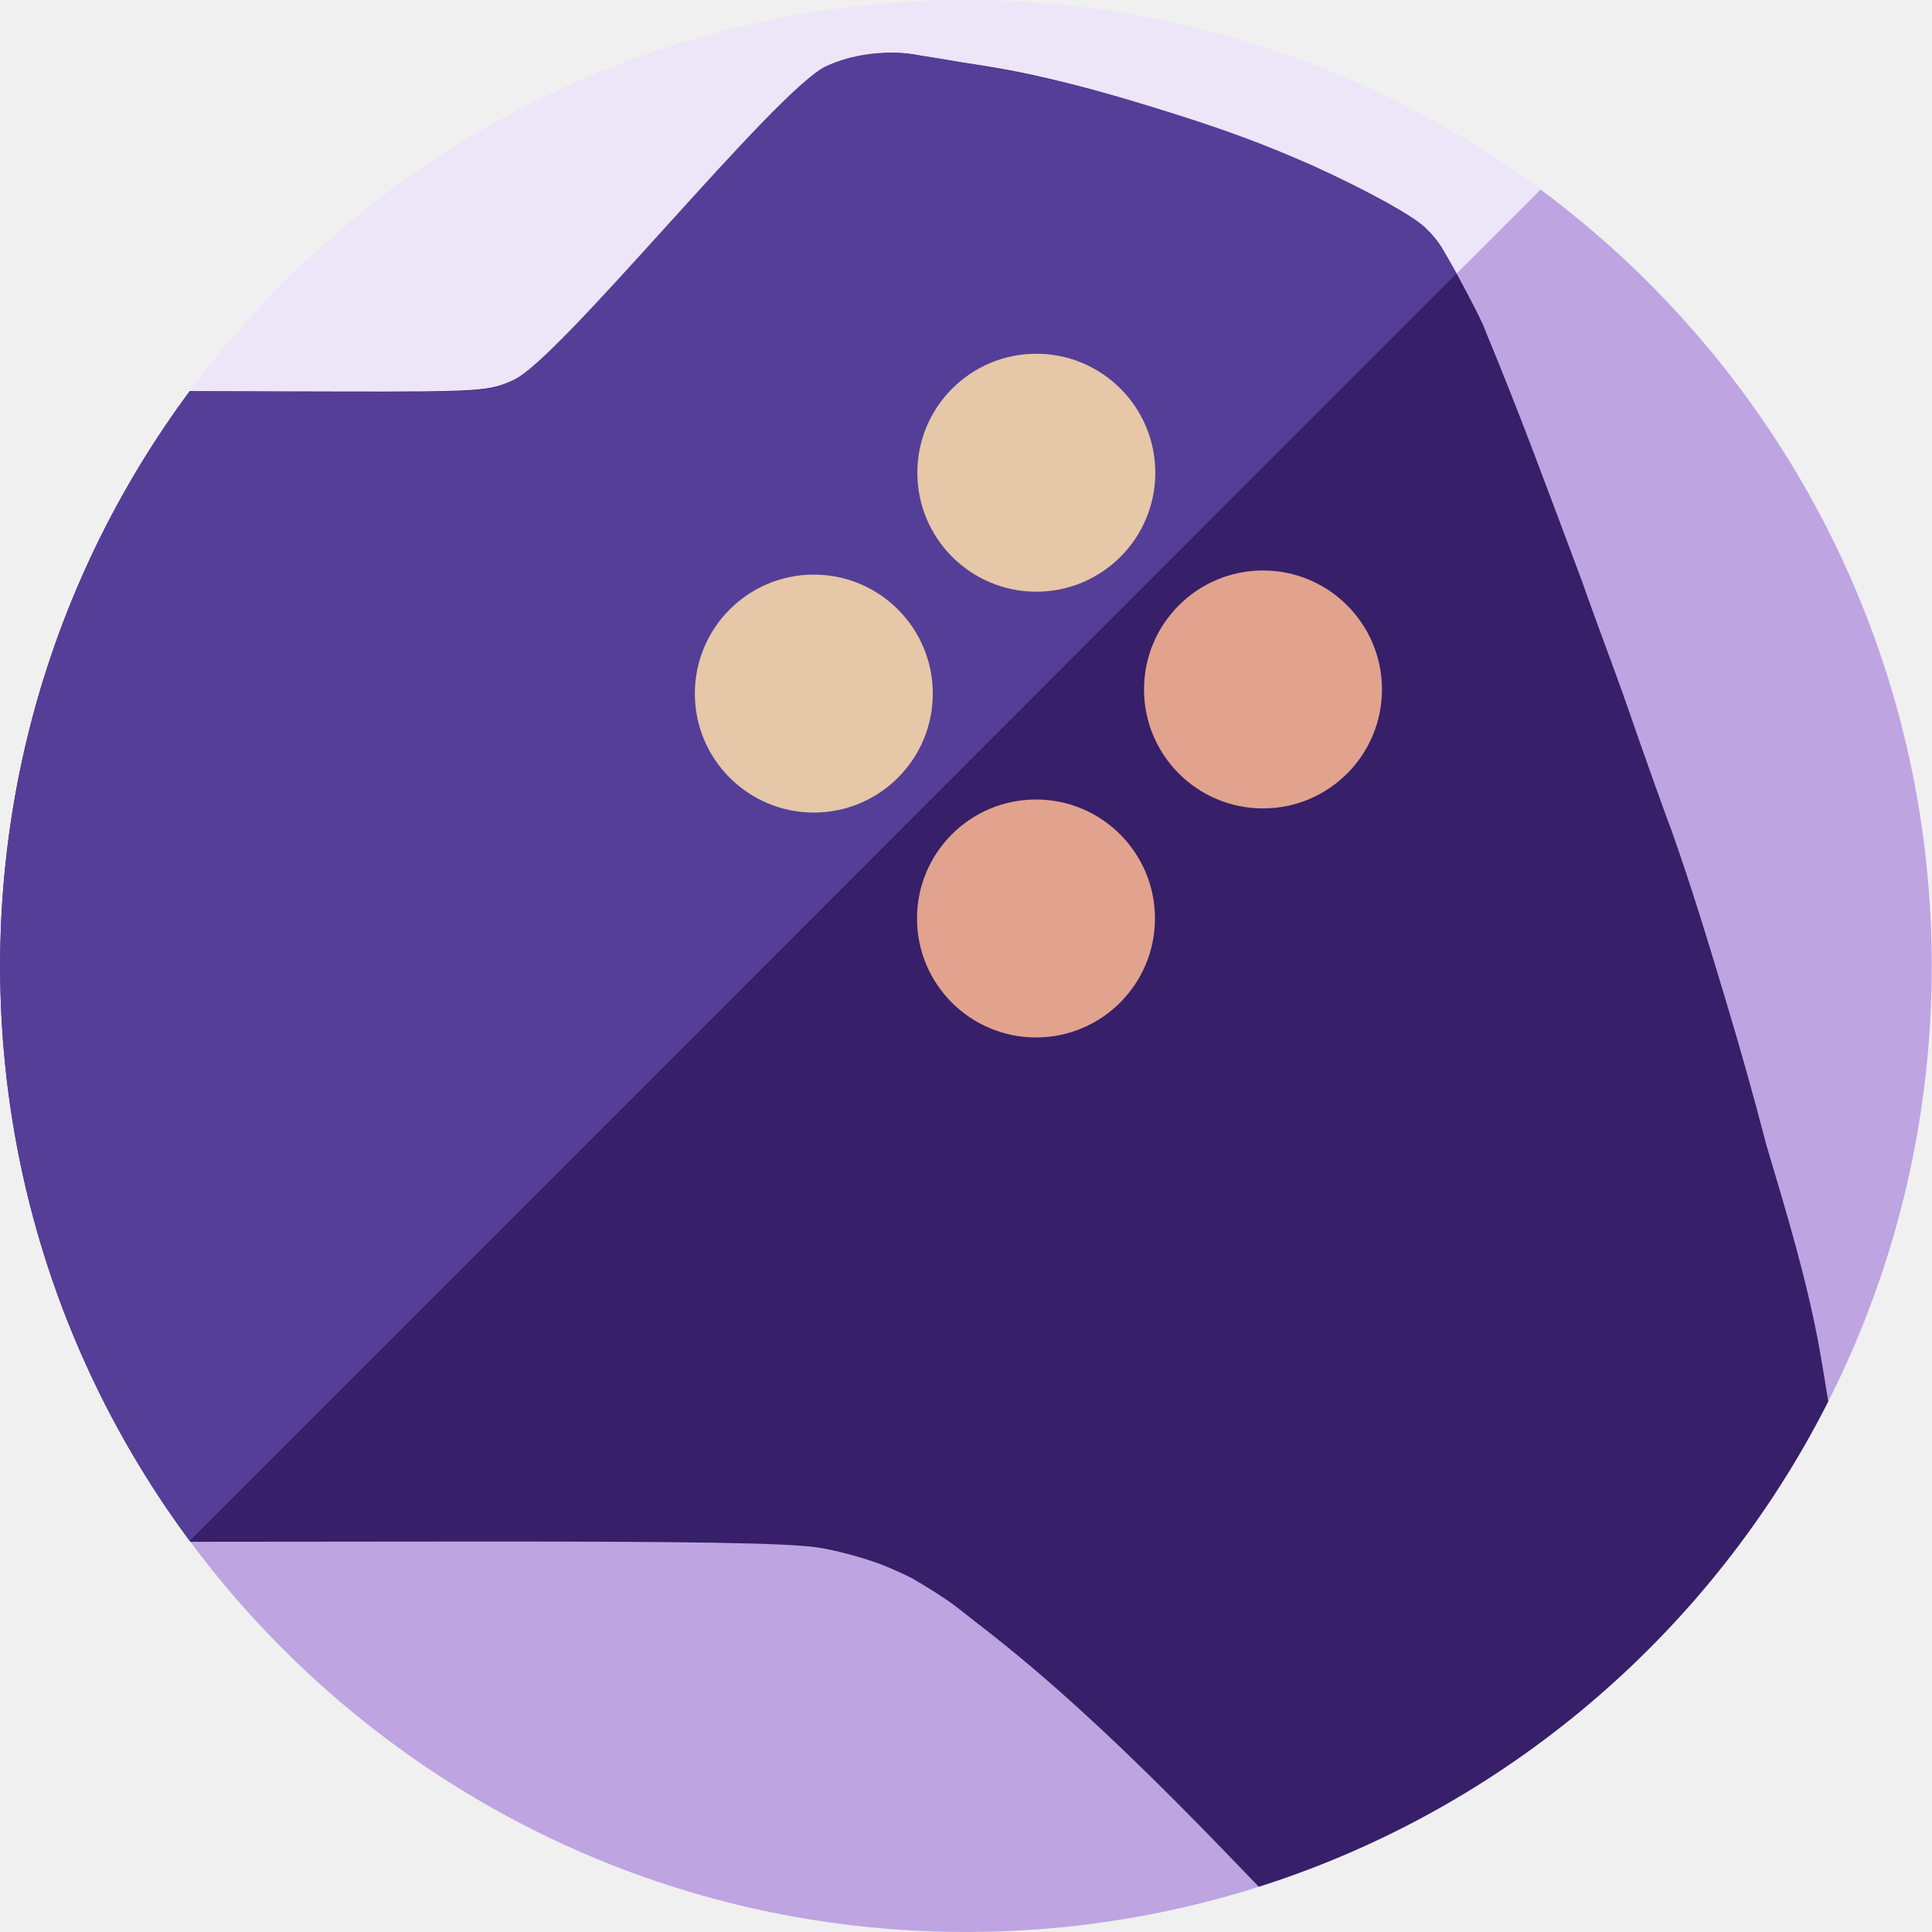
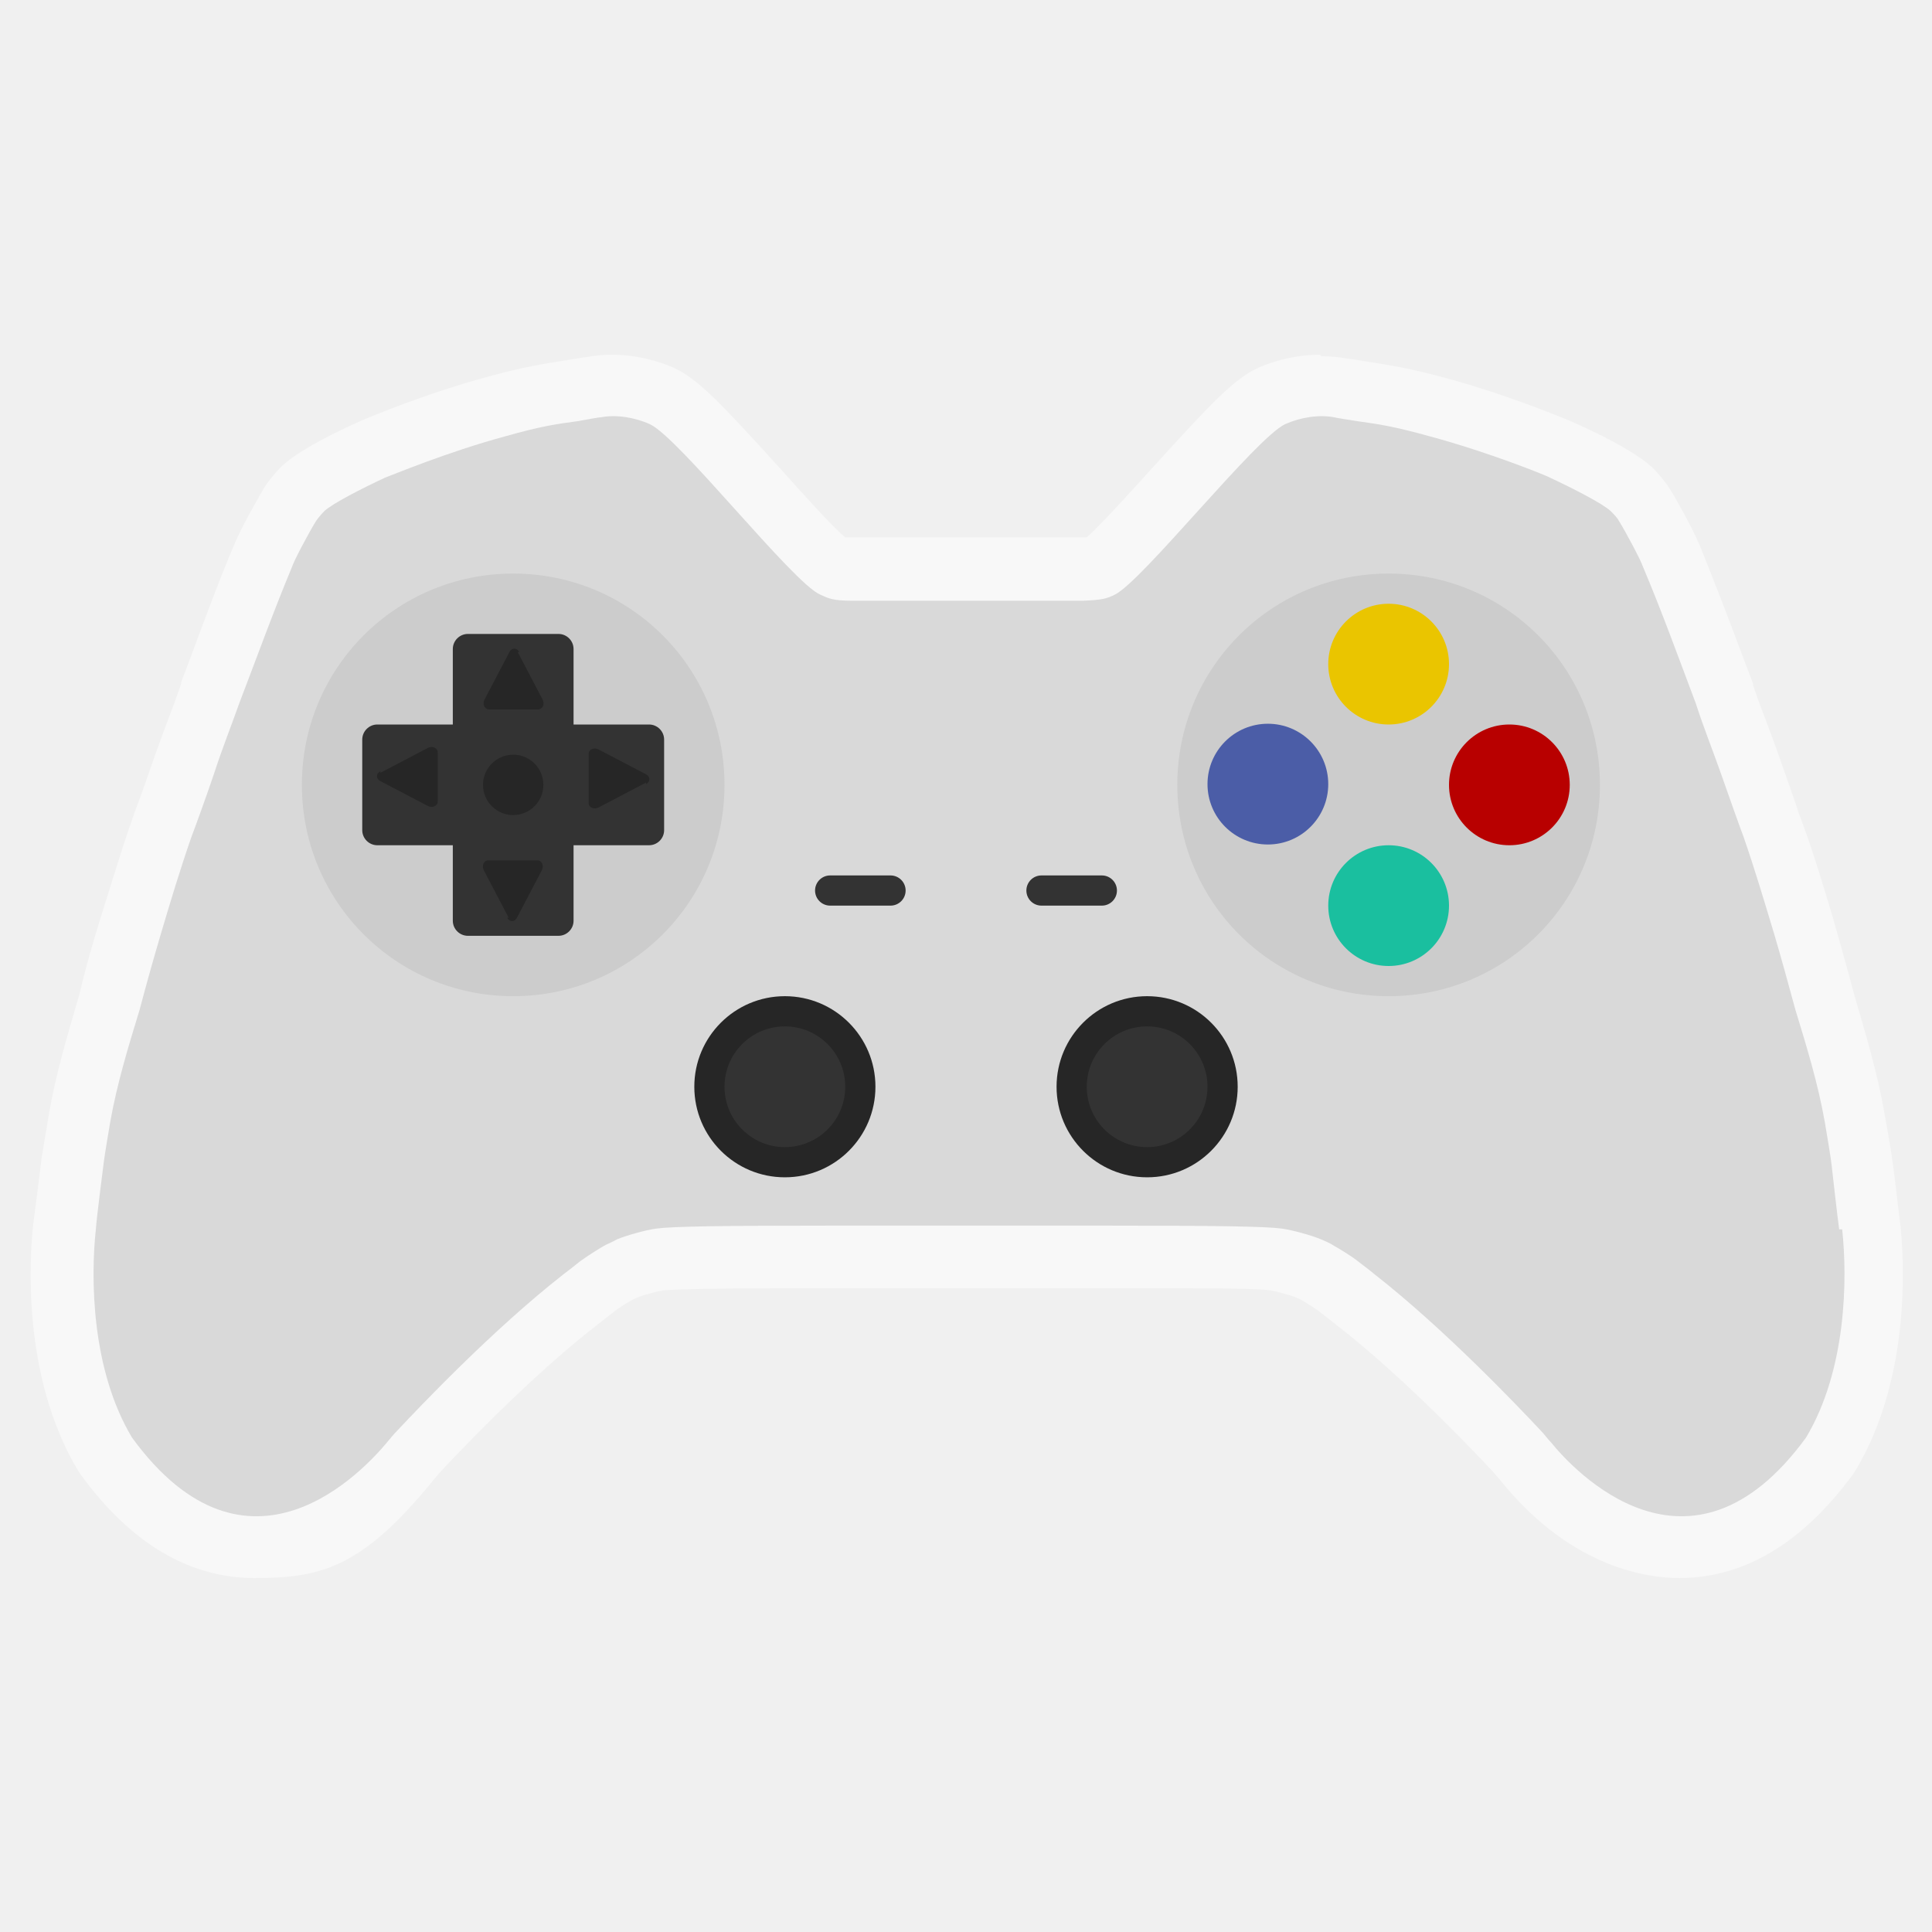
- <svg xmlns="http://www.w3.org/2000/svg" xml:space="preserve" width="1024" height="1024" viewBox="0 0 270.933 270.933">
+ <svg xmlns="http://www.w3.org/2000/svg" id="Layer_1" version="1.1" viewBox="0 0 256 256">
  <defs>
-     <clipPath id="a" clipPathUnits="userSpaceOnUse">
-       <ellipse cx="511.875" cy="512.551" rx="255.946" ry="255.984" style="fill:none" />
-     </clipPath>
-     <clipPath id="b" clipPathUnits="userSpaceOnUse">
-       <ellipse cx="135.457" cy="135.471" rx="135.436" ry="135.456" style="fill:none" />
-     </clipPath>
-     <clipPath id="c" clipPathUnits="userSpaceOnUse">
-       <ellipse cx="511.875" cy="512.551" rx="255.946" ry="255.984" style="fill:none" />
-     </clipPath>
+     <style>
+       .st0 {
+         fill: #262626;
+       }
+ 
+       .st1 {
+         fill: #d9d9d9;
+       }
+ 
+       .st2 {
+         fill: #fff;
+         opacity: .5;
+       }
+ 
+       .st3 {
+         fill: #ccc;
+       }
+ 
+       .st4 {
+         fill: #1abf9f;
+       }
+ 
+       .st5 {
+         fill: #4b5da7;
+       }
+ 
+       .st6 {
+         fill: #b80000;
+       }
+ 
+       .st7 {
+         fill: #eac500;
+       }
+ 
+       .st8 {
+         fill: #333;
+       }
+     </style>
  </defs>
-   <path d="M255.928 256.564H767.82V768.54H255.928Z" class="background-light" clip-path="url(#a)" style="fill:#ede5f8;fill-opacity:1;stroke-width:0" transform="translate(-135.407 -135.75)scale(.52916)" />
-   <path d="m714.366 256.564-458.44 458.44v53.536H767.82V256.564Z" class="background-dark" clip-path="url(#a)" style="fill:#bea4e1;fill-opacity:1;stroke-width:0" transform="translate(-135.407 -135.75)scale(.52916)" />
-   <g clip-path="url(#b)" style="display:inline">
-     <path d="M601.91 768.54c-2.735-.066-43.37-47.717-83.736-79.261-2.784-2.176-6.65-5.2-8.593-6.721-3.886-3.045-10.784-7.06-11.479-7.461-1.19-.687-2.393-1.272-6.665-3.15-4.524-1.99-13.567-4.542-18.772-5.298-8.498-1.236-33.84-1.639-96.251-1.582l-120.486.11c-.016-82.184-.01-236.036-.013-305.108l88.831.232c39.029.101 40.847-.189 47.144-3.008 13.443-6.019 68.906-76.53 83.114-82.973 7.254-3.29 16.603-4.702 23.918-3.202 1.581.324 6.626 1.157 11.212 1.852 10.895 1.65 18.218 2.754 35.434 7.376 28.676 7.697 56.638 19.386 58.66 20.31 11.937 5.453 25.411 12.472 29.43 16.271 1.59 1.504 3.282 3.542 4.083 4.852 3.524 5.765 11.034 19.845 11.756 22.333 9.175 22.007 17.356 44.381 25.733 66.7 3.979 11.415 8.336 22.57 12.276 33.945 3.358 9.785 10.614 30.128 11.045 30.968 5.604 15.717 10.419 31.655 15.204 47.643 2.989 9.93 6.674 22.862 10.253 36.626 5.39 18.118 10.909 36.205 14.226 54.889.718 3.96 3.264 19.802 3.445 21.053.437 3.026 3.277 25.867 3.851 31.073 2.626 23.81 2.15 68.545-17.678 101.54-.1.167-2.65.031-2.707.032-9.042.065-31.907-.03-39.664-.043-15.94-.029-83.501.005-83.508.005z" class="logo-secondary" style="fill:#371f69;fill-opacity:1;stroke-width:0;stroke-dasharray:none" transform="translate(-135.407 -135.75)scale(.52916)" />
-     <path d="M115.894 9.256c-7 3.173-37.415 41.18-43.992 44.125-3.331 1.492-4.294 1.645-24.947 1.591l-46.94-.189c0 36.55-.002 117.963.006 161.45l26.456-.023L204.26 38.36c-.75-1.387-1.84-3.095-2.388-3.99-.424-.694-1.18-1.633-2.021-2.428-2.126-2.01-9.256-5.725-15.573-8.61-10.144-4.633-20.204-7.68-31.041-10.748-9.11-2.446-17.249-3.626-18.752-3.903-2.413-.444-5.031-.84-5.932-.98-.641-.098-6.525-1.225-12.658 1.555Z" class="logo-primary" style="fill:#553e98;fill-opacity:1;stroke-width:0" />
+   <path class="st2" d="M174.9,47c-2.7,0-5.6.6-8.1,1.7-3.2,1.4-6.4,4.8-14.2,13.4-2.8,3.1-6.9,7.6-8.6,9.1-.2,0-.4,0-.8,0h-15.2s-15.2,0-15.2,0c-.4,0-.6,0-.8,0-1.8-1.5-5.9-6.1-8.6-9.1-7.8-8.6-11-12-14.2-13.4-2.5-1.1-5.4-1.7-8.1-1.7-1.1,0-2.3.1-3.3.3-.2,0-1.3.2-2.6.4-3,.5-5.4.8-10.5,2.2-8.2,2.2-16.1,5.5-17.2,6-5.1,2.3-8.5,4.3-10.2,5.9-.9.9-1.8,2-2.4,3,0,0-2.7,4.6-3.8,7.2h0c-2.2,5.2-4.1,10.4-6,15.5l-1.1,2.9h0c0,0,0,.2,0,.2-.5,1.4-1,2.9-1.6,4.4-.6,1.6-1.2,3.2-1.8,4.9-.8,2.3-2.3,6.6-2.8,7.8h0c0,.1-.2.6-.2.6-1.5,4.3-2.8,8.6-4.3,13.4-1,3.2-2,6.7-2.8,10.1l-.2.7c-1.4,4.8-2.9,9.8-3.8,15-.2,1.1-.9,5.5-1,6-.1,1-.9,7.3-1.1,8.7-.5,4.5-1.5,20.2,5.9,32.6l.2.3.2.3c6.6,9.1,14.4,13.7,23,13.7s14.1-1.2,23.5-12.7c.4-.5.7-.8,1-1.2,2.7-2.9,12.2-12.9,21-19.7l2.3-1.8c.4-.3,1.4-1,2.2-1.4,0,0,.3-.2,1.1-.5.5-.2,2.3-.7,3-.8,1.7-.2,9.1-.3,15.3-.3h7.5s17.5,0,17.5,0h17.5s8,0,8,0h0c6.1,0,13.2,0,14.8.3.7.1,2.5.6,3,.8.7.3,1,.4,1.1.5.7.4,1.8,1.1,2.2,1.4l2.3,1.8c8.8,6.8,18.3,16.8,21,19.7.3.4.7.8,1,1.2,9.4,11.5,19.5,12.7,23.5,12.7,8.6,0,16.3-4.6,23-13.7l.2-.3.2-.3c7.4-12.4,6.4-28.1,5.9-32.6-.2-1.4-.9-7.8-1.1-8.7,0-.5-.8-4.9-1-6-.9-5.2-2.4-10.2-3.8-15l-.2-.7c-.9-3.4-1.9-6.9-2.8-10.1-1.4-4.7-2.7-9-4.3-13.3l-.2-.5h0c-.4-1.3-1.9-5.5-2.7-7.8-.6-1.7-1.2-3.3-1.8-4.9-.6-1.5-1.1-2.9-1.6-4.4h0c0,0,0-.2,0-.2l-1.1-2.9c-1.9-5.1-3.9-10.3-6-15.5h0c-1.1-2.6-3.7-7.1-3.8-7.2-.6-1-1.5-2.1-2.4-3-1.7-1.6-5.1-3.6-10.2-5.9-1.1-.5-9-3.8-17.2-6-5.1-1.4-7.5-1.7-10.5-2.2-1.3-.2-2.4-.4-2.7-.4-1-.2-2.2-.3-3.3-.3h0Z" />
+   <path class="st1" d="M243.7,162.9c-.2-1.4-.9-7.6-1-8.5,0-.3-.7-4.6-.9-5.7-.9-5.1-2.4-10-3.9-14.9-1-3.7-2-7.3-2.8-10-1.3-4.3-2.6-8.7-4.1-13-.1-.2-2.1-5.8-3-8.4-1.1-3.1-2.3-6.1-3.3-9.2-2.3-6.1-4.5-12.2-7-18.1-.2-.7-2.2-4.5-3.2-6.1-.2-.4-.7-.9-1.1-1.3-1.1-1-4.8-2.9-8-4.4-.5-.3-8.2-3.4-16-5.5-4.7-1.3-6.7-1.6-9.6-2-1.2-.2-2.6-.4-3-.5-2-.4-4.5,0-6.5.9-3.9,1.8-19,20.9-22.6,22.6-1,.5-1.6.7-4.2.8h-15.3s-15.3,0-15.3,0c-2.5,0-3.1-.3-4.2-.8-3.7-1.6-18.7-20.8-22.6-22.6-2-.9-4.5-1.3-6.5-.9-.4,0-1.8.3-3,.5-3,.4-5,.7-9.6,2-7.8,2.1-15.4,5.3-16,5.5-3.2,1.5-6.9,3.4-8,4.4-.4.4-.9,1-1.1,1.3-1,1.6-3,5.4-3.2,6.1-2.5,6-4.7,12.1-7,18.1-1.1,3.1-2.3,6.1-3.3,9.2-.9,2.7-2.9,8.2-3,8.4-1.5,4.3-2.8,8.6-4.1,13-.8,2.7-1.8,6.2-2.8,10-1.5,4.9-3,9.8-3.9,14.9-.2,1.1-.9,5.4-.9,5.7-.1.8-.9,7-1,8.5-.7,6.5-.6,18.6,4.8,27.6,15.4,21.1,30.8,4.2,33.8.6.5-.6.9-1.1,1.4-1.6,3-3.2,12.7-13.4,21.9-20.6.8-.6,1.8-1.4,2.3-1.8,1.1-.8,2.9-1.9,3.1-2,.3-.2.7-.3,1.8-.9,1.2-.5,3.7-1.2,5.1-1.4,2.2-.3,8.6-.4,24-.4h0s17.5,0,17.5,0h17.5s0,0,0,0c15.4,0,21.8.1,24,.4,1.4.2,3.9.9,5.1,1.4,1.2.5,1.5.7,1.8.9.2.1,2.1,1.2,3.1,2,.5.4,1.6,1.2,2.3,1.8,9.2,7.2,18.9,17.4,21.9,20.6.5.5.9,1.1,1.4,1.6,2.9,3.6,18.4,20.5,33.8-.6,5.4-9,5.5-21.1,4.8-27.6Z" />
+   <path class="st3" d="M184,76c-15.5,0-28,12.5-28,28s12.5,28,28,28c15.5,0,28-12.5,28-28,0-15.5-12.5-28-28-28h0Z" />
+   <circle class="st7" cx="184" cy="88" r="8" />
+   <circle class="st5" cx="168" cy="103.9" r="8" />
+   <circle class="st6" cx="200" cy="104" r="8" />
+   <circle class="st4" cx="184" cy="120" r="8" />
+   <circle class="st0" cx="104" cy="144" r="12" />
+   <circle class="st0" cx="152" cy="144" r="12" />
+   <circle class="st8" cx="104" cy="144" r="8" />
+   <rect class="st8" x="108" y="116" width="12" height="4" rx="2" ry="2" />
+   <rect class="st8" x="136" y="116" width="12" height="4" rx="2" ry="2" />
+   <circle class="st8" cx="152" cy="144" r="8" />
+   <path class="st3" d="M68,76c-15.5,0-28,12.5-28,28s12.5,28,28,28c15.5,0,28-12.5,28-28,0-15.5-12.5-28-28-28h0Z" />
+   <path class="st8" d="M86,96h-10v-10c0-1.1-.9-2-2-2h-12c-1.1,0-2,.9-2,2v10h-10c-1.1,0-2,.9-2,2v12c0,1.1.9,2,2,2h10v10c0,1.1.9,2,2,2h12c1.1,0,2-.9,2-2v-10h10c1.1,0,2-.9,2-2v-12c0-1.1-.9-2-2-2Z" />
+   <circle class="st0" cx="68" cy="104" r="4" />
+   <g>
+     <path class="st0" d="M50.4,102.4l6.3-3.3c.6-.3,1.3,0,1.3.6v6.5c0,.6-.7.9-1.3.6l-6.3-3.3c-.6-.3-.6-1,0-1.3Z" />
+     <path class="st0" d="M85.6,103.7l-6.3,3.3c-.6.3-1.3,0-1.3-.6v-6.5c0-.6.7-.9,1.3-.6l6.3,3.3c.6.3.6,1,0,1.3Z" />
  </g>
-   <g clip-path="url(#c)" style="display:inline" transform="translate(-135.407 -135.75)scale(.52916)">
-     <circle cx="530.532" cy="381.817" r="31.529" class="dot-light" style="fill:#e6c7a7;fill-opacity:1;stroke-width:0;stroke-linejoin:bevel;stroke-dasharray:none" />
-     <circle cx="471.565" cy="440.348" r="31.529" class="dot-light" style="fill:#e6c7a7;fill-opacity:1;stroke-width:0;stroke-linejoin:bevel;stroke-dasharray:none" />
-     <circle cx="590.601" cy="439.252" r="31.529" class="dot-dark" style="fill:#e1a38d;fill-opacity:1;stroke-width:0;stroke-linejoin:bevel;stroke-dasharray:none" />
-     <circle cx="530.441" cy="499.948" r="31.529" class="dot-dark" style="fill:#e1a38d;fill-opacity:1;stroke-width:0;stroke-linejoin:bevel;stroke-dasharray:none" />
+   <g>
+     <path class="st0" d="M68.6,86.4l3.3,6.3c.3.6,0,1.3-.6,1.3h-6.5c-.6,0-.9-.7-.6-1.3l3.3-6.3c.3-.6,1-.6,1.3,0Z" />
+     <path class="st0" d="M67.4,121.6l-3.3-6.3c-.3-.6,0-1.3.6-1.3h6.5c.6,0,.9.7.6,1.3l-3.3,6.3c-.3.6-1,.6-1.3,0Z" />
  </g>
</svg>
